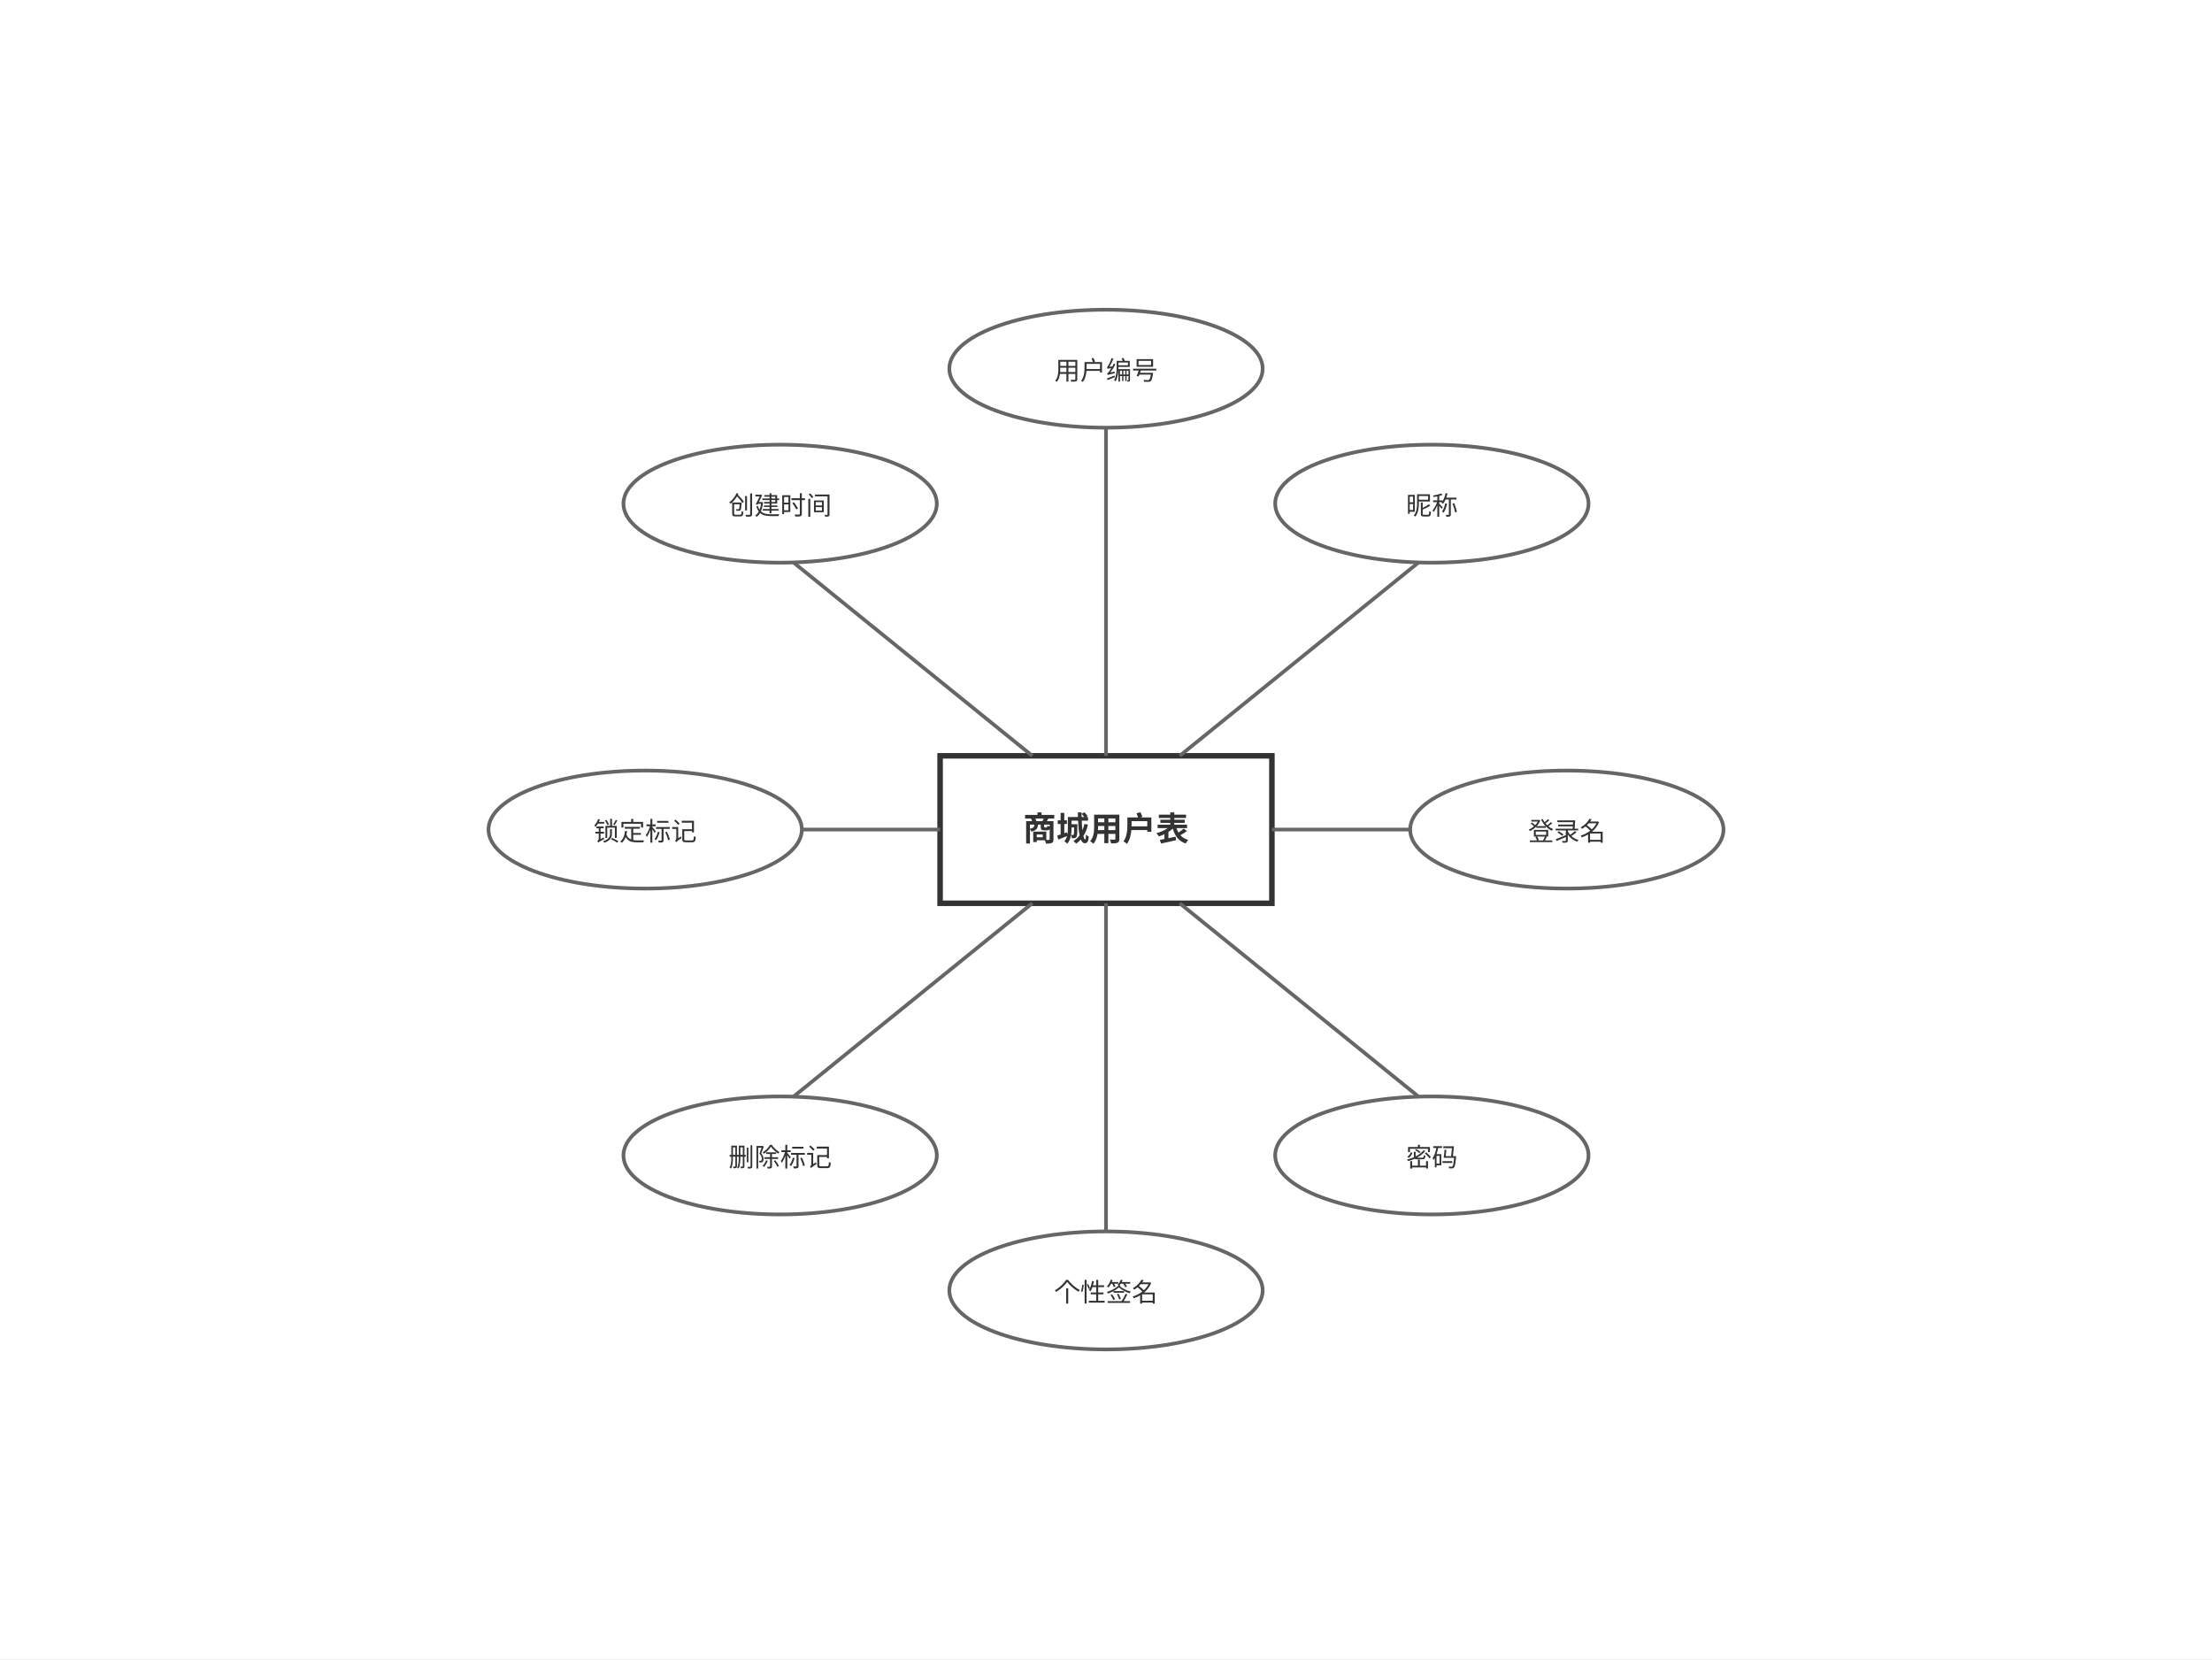
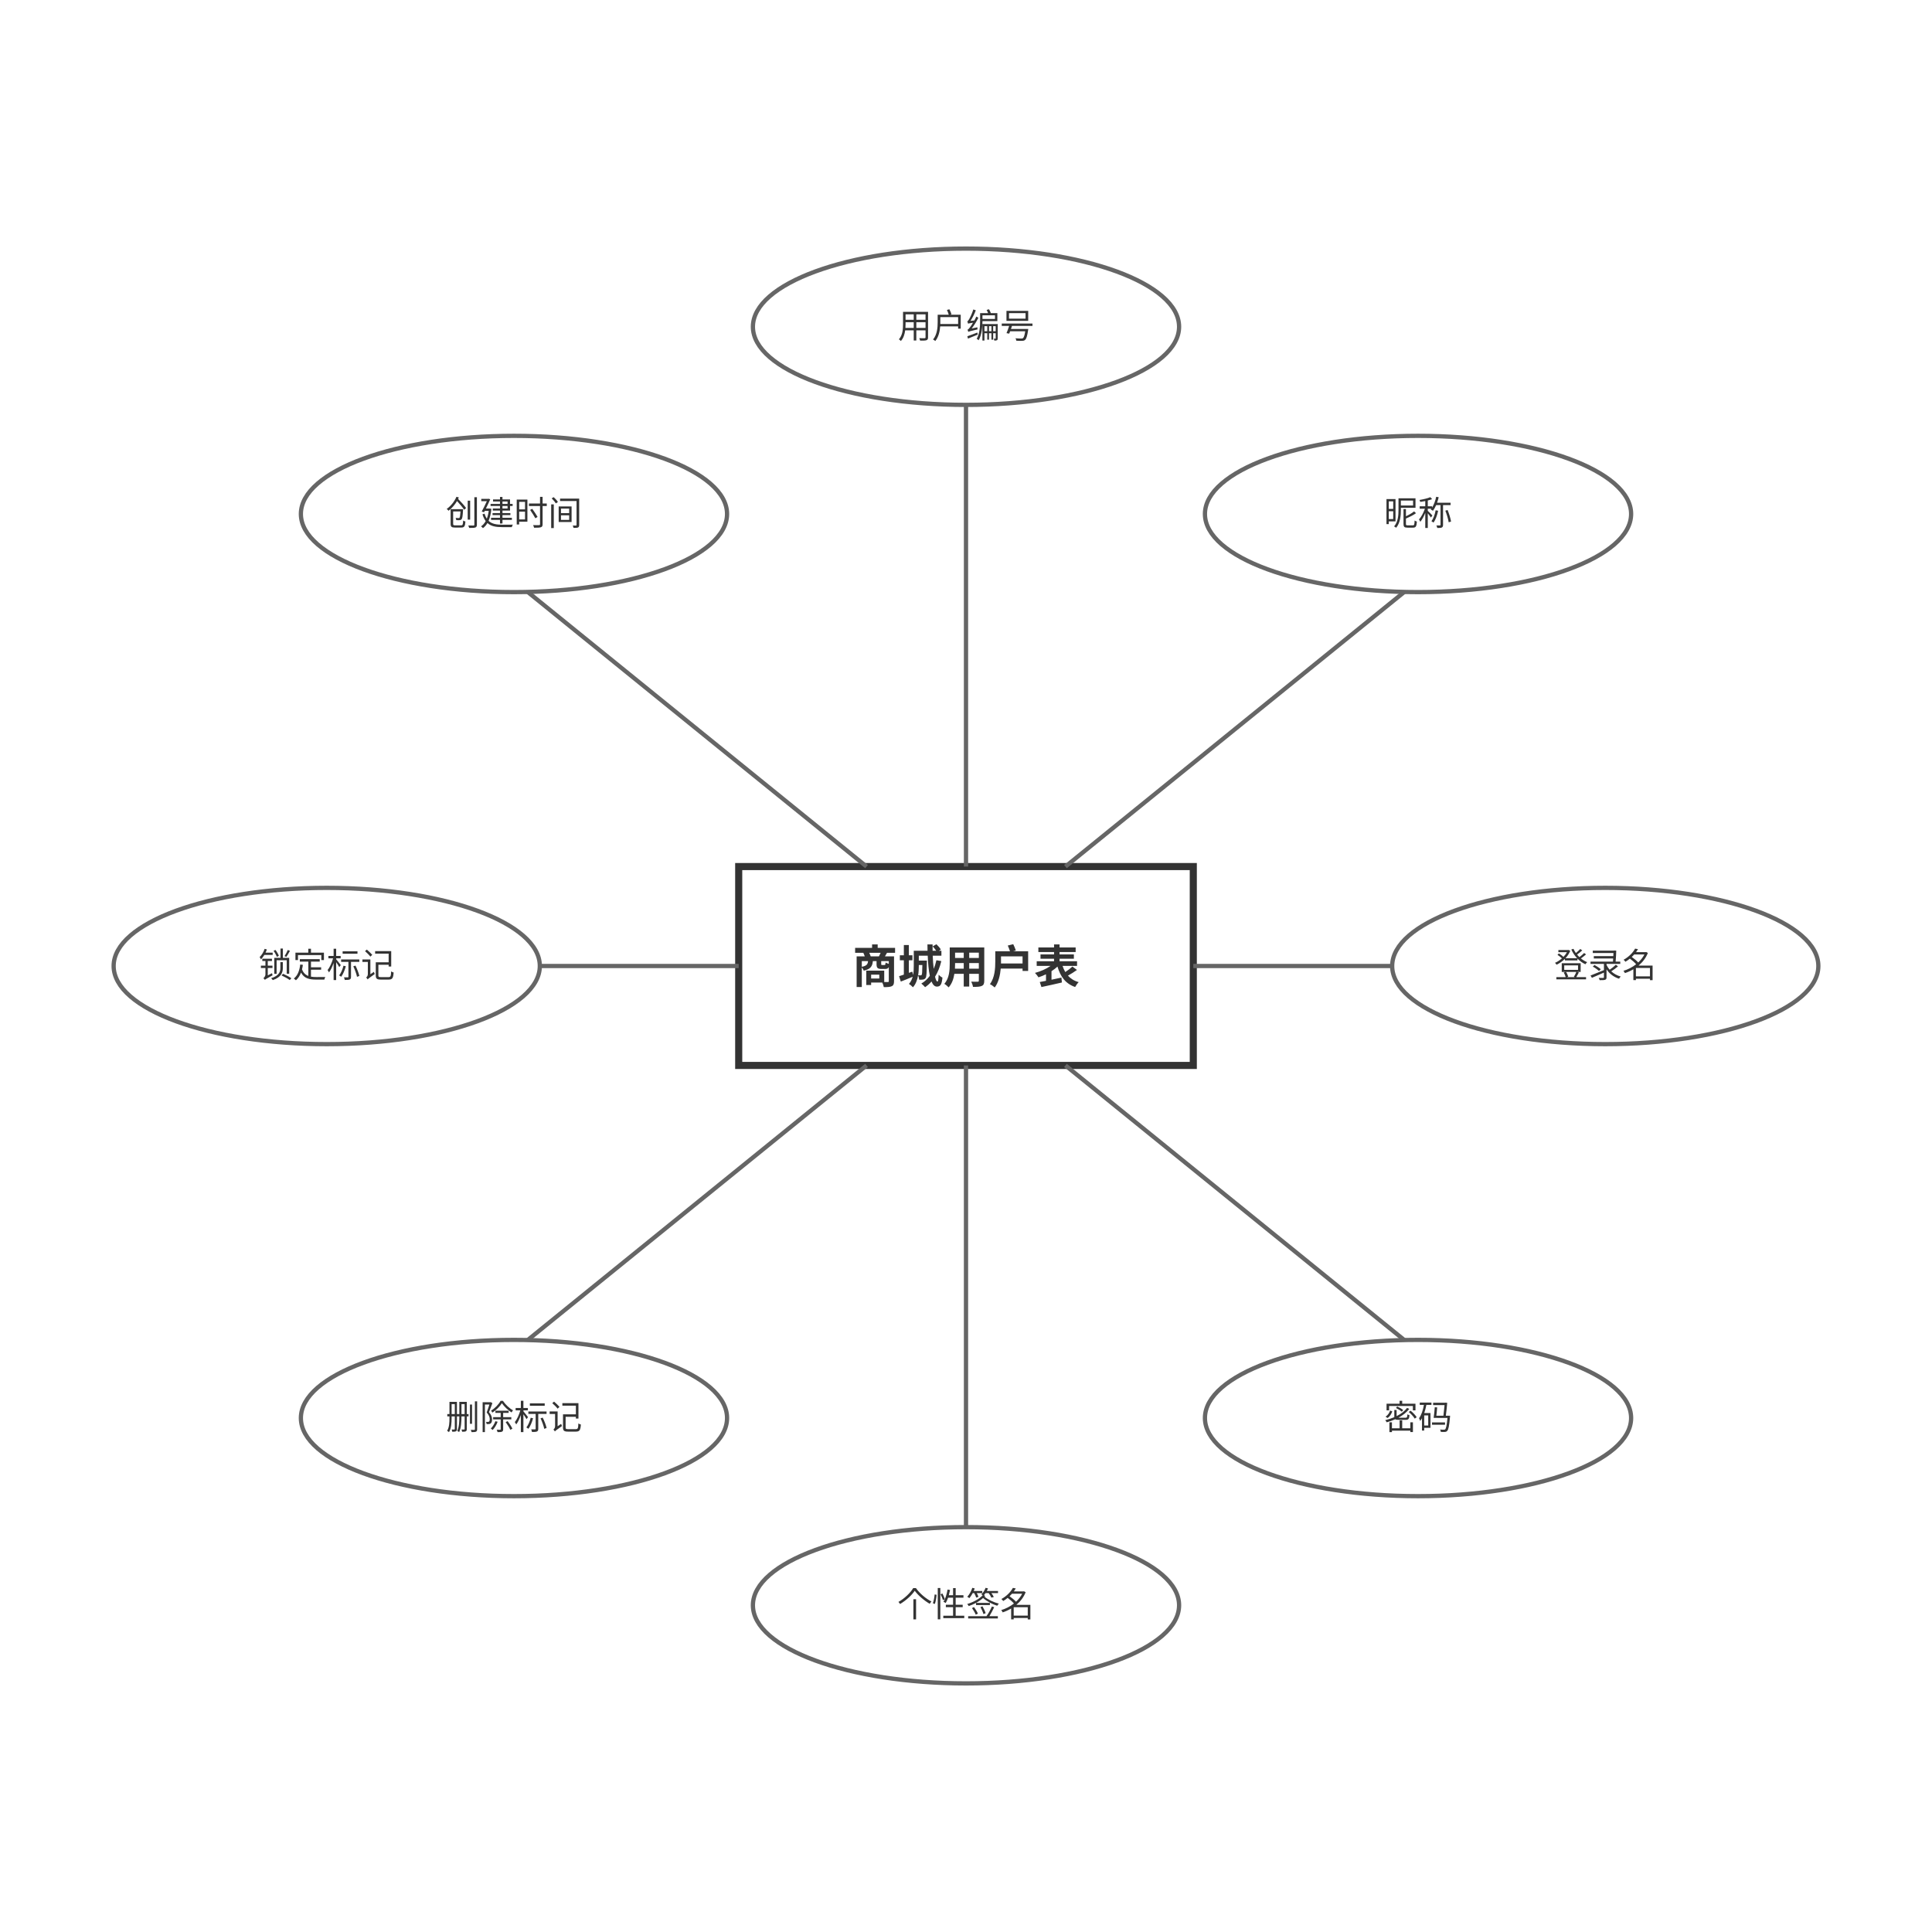
- <svg xmlns="http://www.w3.org/2000/svg" width="1200" height="900" viewBox="0 0 1200 900">
-   <rect width="1200" height="900" fill="#ffffff" />
-   <rect x="510.0" y="410.0" width="180" height="80" fill="#fff" stroke="#333" stroke-width="3" />
-   <text x="600.0" y="456.0" text-anchor="middle" font-family="Microsoft YaHei, SimHei, Arial" font-size="18" font-weight="bold" fill="#333">商城用户表</text>
-   <line x1="600.0" y1="410.0" x2="600.0" y2="168.0" stroke="#666" stroke-width="2" />
-   <ellipse cx="600.0" cy="200.0" rx="85" ry="32" fill="#fff" stroke="#666" stroke-width="2" />
-   <text x="600.0" y="206.0" text-anchor="middle" font-family="Microsoft YaHei, SimHei, Arial" font-size="14" fill="#333">用户编号</text>
-   <line x1="640.0" y1="410.0" x2="836.881" y2="250.596" stroke="#666" stroke-width="2" />
-   <ellipse cx="776.777" cy="273.223" rx="85" ry="32" fill="#fff" stroke="#666" stroke-width="2" />
-   <text x="776.777" y="279.223" text-anchor="middle" font-family="Microsoft YaHei, SimHei, Arial" font-size="14" fill="#333">昵称</text>
-   <line x1="690.0" y1="450.0" x2="935.0" y2="450.0" stroke="#666" stroke-width="2" />
-   <ellipse cx="850.0" cy="450.0" rx="85" ry="32" fill="#fff" stroke="#666" stroke-width="2" />
-   <text x="850.0" y="456.0" text-anchor="middle" font-family="Microsoft YaHei, SimHei, Arial" font-size="14" fill="#333">登录名</text>
-   <line x1="640.0" y1="490.0" x2="836.881" y2="649.404" stroke="#666" stroke-width="2" />
-   <ellipse cx="776.777" cy="626.777" rx="85" ry="32" fill="#fff" stroke="#666" stroke-width="2" />
-   <text x="776.777" y="632.777" text-anchor="middle" font-family="Microsoft YaHei, SimHei, Arial" font-size="14" fill="#333">密码</text>
-   <line x1="600.0" y1="490.0" x2="600.0" y2="732.0" stroke="#666" stroke-width="2" />
-   <ellipse cx="600.0" cy="700.0" rx="85" ry="32" fill="#fff" stroke="#666" stroke-width="2" />
-   <text x="600.0" y="706.0" text-anchor="middle" font-family="Microsoft YaHei, SimHei, Arial" font-size="14" fill="#333">个性签名</text>
-   <line x1="560.0" y1="490.0" x2="363.119" y2="649.404" stroke="#666" stroke-width="2" />
-   <ellipse cx="423.223" cy="626.777" rx="85" ry="32" fill="#fff" stroke="#666" stroke-width="2" />
-   <text x="423.223" y="632.777" text-anchor="middle" font-family="Microsoft YaHei, SimHei, Arial" font-size="14" fill="#333">删除标记</text>
-   <line x1="510.0" y1="450.0" x2="265.0" y2="450" stroke="#666" stroke-width="2" />
-   <ellipse cx="350.0" cy="450" rx="85" ry="32" fill="#fff" stroke="#666" stroke-width="2" />
-   <text x="350.0" y="456" text-anchor="middle" font-family="Microsoft YaHei, SimHei, Arial" font-size="14" fill="#333">锁定标记</text>
-   <line x1="560.0" y1="410.0" x2="363.119" y2="250.596" stroke="#666" stroke-width="2" />
-   <ellipse cx="423.223" cy="273.223" rx="85" ry="32" fill="#fff" stroke="#666" stroke-width="2" />
-   <text x="423.223" y="279.223" text-anchor="middle" font-family="Microsoft YaHei, SimHei, Arial" font-size="14" fill="#333">创建时间</text>
+ <svg xmlns="http://www.w3.org/2000/svg" width="1360" height="1360" viewBox="0 0 1360 1360">
+   <rect width="1360" height="1360" fill="#ffffff" />
+   <rect x="520.0" y="610.0" width="320" height="140" fill="#fff" stroke="#333" stroke-width="5" />
+   <text x="680.0" y="692.0" text-anchor="middle" font-family="Microsoft YaHei, SimHei, Arial" font-size="32" font-weight="bold" fill="#333">商城用户表</text>
+   <line x1="680.0" y1="610.0" x2="680.0" y2="175.0" stroke="#666" stroke-width="3" />
+   <ellipse cx="680.0" cy="230.0" rx="150" ry="55" fill="#fff" stroke="#666" stroke-width="3" />
+   <text x="680.0" y="238.0" text-anchor="middle" font-family="Microsoft YaHei, SimHei, Arial" font-size="24" fill="#333">用户编号</text>
+   <line x1="750.0" y1="610.0" x2="1104.264" y2="322.911" stroke="#666" stroke-width="3" />
+   <ellipse cx="998.198" cy="361.802" rx="150" ry="55" fill="#fff" stroke="#666" stroke-width="3" />
+   <text x="998.198" y="369.802" text-anchor="middle" font-family="Microsoft YaHei, SimHei, Arial" font-size="24" fill="#333">昵称</text>
+   <line x1="840.0" y1="680.0" x2="1280.0" y2="680.0" stroke="#666" stroke-width="3" />
+   <ellipse cx="1130.0" cy="680.0" rx="150" ry="55" fill="#fff" stroke="#666" stroke-width="3" />
+   <text x="1130.0" y="688.0" text-anchor="middle" font-family="Microsoft YaHei, SimHei, Arial" font-size="24" fill="#333">登录名</text>
+   <line x1="750.0" y1="750.0" x2="1104.264" y2="1037.089" stroke="#666" stroke-width="3" />
+   <ellipse cx="998.198" cy="998.198" rx="150" ry="55" fill="#fff" stroke="#666" stroke-width="3" />
+   <text x="998.198" y="1006.198" text-anchor="middle" font-family="Microsoft YaHei, SimHei, Arial" font-size="24" fill="#333">密码</text>
+   <line x1="680.0" y1="750.0" x2="680.0" y2="1185.0" stroke="#666" stroke-width="3" />
+   <ellipse cx="680.0" cy="1130.0" rx="150" ry="55" fill="#fff" stroke="#666" stroke-width="3" />
+   <text x="680.0" y="1138.0" text-anchor="middle" font-family="Microsoft YaHei, SimHei, Arial" font-size="24" fill="#333">个性签名</text>
+   <line x1="610.0" y1="750.0" x2="255.736" y2="1037.089" stroke="#666" stroke-width="3" />
+   <ellipse cx="361.802" cy="998.198" rx="150" ry="55" fill="#fff" stroke="#666" stroke-width="3" />
+   <text x="361.802" y="1006.198" text-anchor="middle" font-family="Microsoft YaHei, SimHei, Arial" font-size="24" fill="#333">删除标记</text>
+   <line x1="520.0" y1="680.0" x2="80.0" y2="680.0" stroke="#666" stroke-width="3" />
+   <ellipse cx="230.0" cy="680.0" rx="150" ry="55" fill="#fff" stroke="#666" stroke-width="3" />
+   <text x="230.0" y="688.0" text-anchor="middle" font-family="Microsoft YaHei, SimHei, Arial" font-size="24" fill="#333">锁定标记</text>
+   <line x1="610.0" y1="610.0" x2="255.736" y2="322.911" stroke="#666" stroke-width="3" />
+   <ellipse cx="361.802" cy="361.802" rx="150" ry="55" fill="#fff" stroke="#666" stroke-width="3" />
+   <text x="361.802" y="369.802" text-anchor="middle" font-family="Microsoft YaHei, SimHei, Arial" font-size="24" fill="#333">创建时间</text>
</svg>
